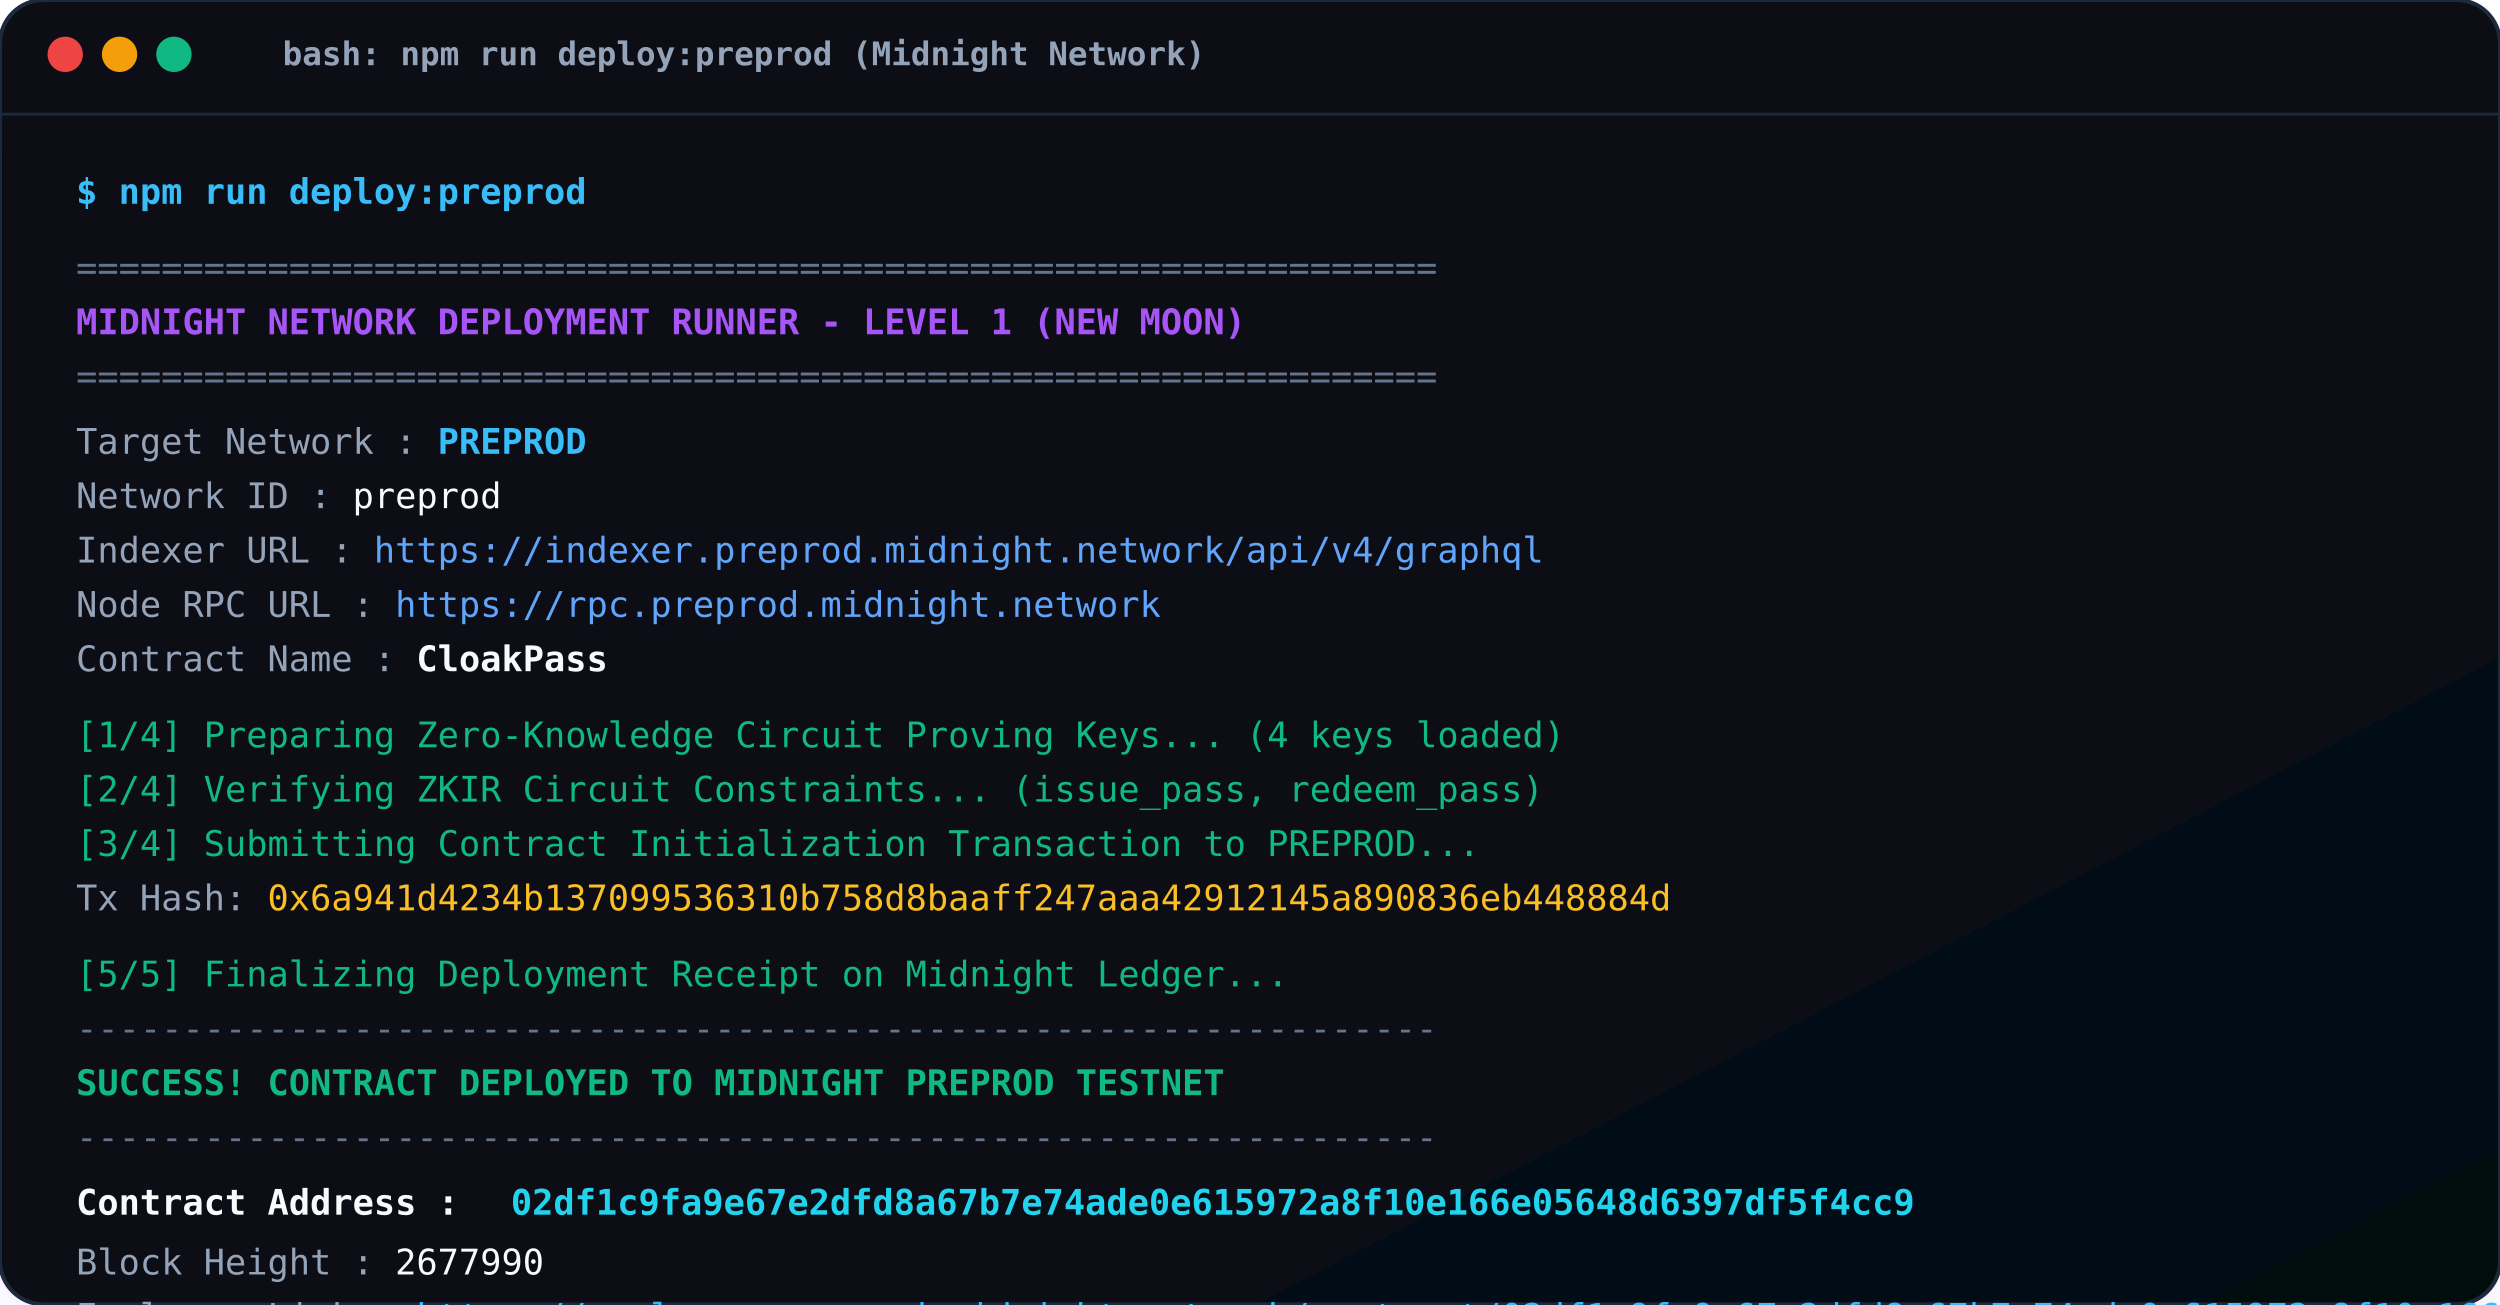
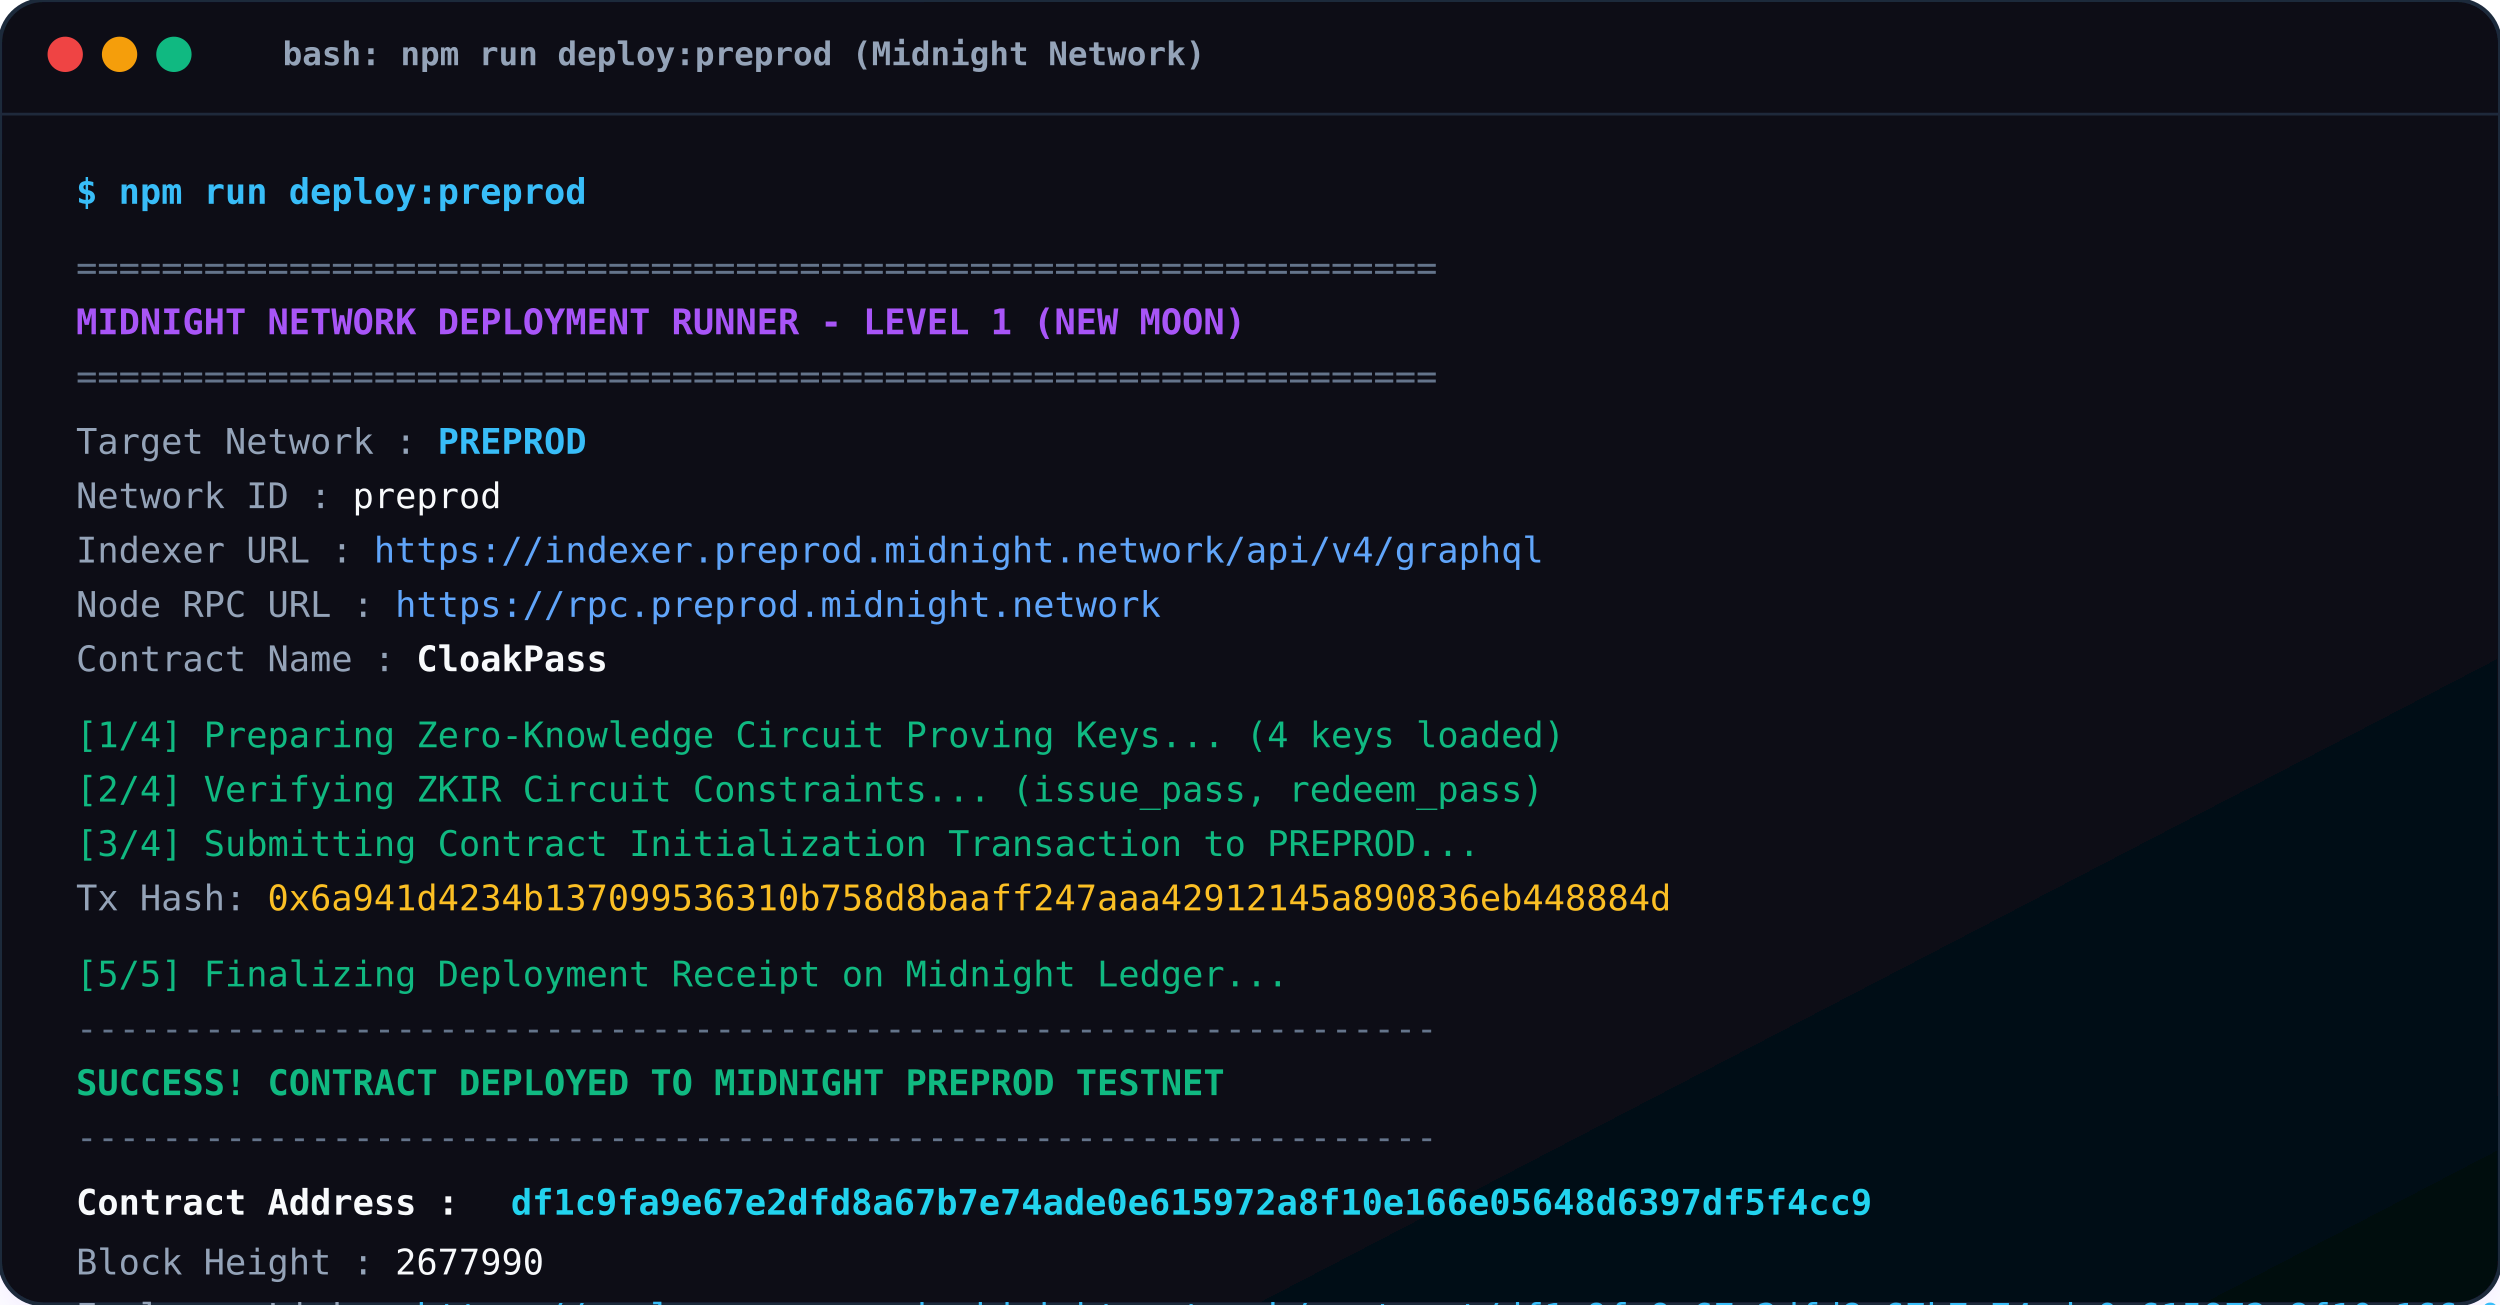
<svg xmlns="http://www.w3.org/2000/svg" viewBox="0 0 920 480" width="920" height="480">
  <defs>
    <linearGradient id="bg2" x1="0%" y1="0%" x2="100%" y2="100%">
      <stop offset="0%" stop-color="#0b0f19" />
      <stop offset="100%" stop-color="#050811" />
    </linearGradient>
    <filter id="shadow2" x="-5%" y="-5%" width="110%" height="110%">
      <feDropShadow dx="0" dy="8" stdDeviation="16" flood-color="#8b5cf6" flood-opacity="0.2" />
    </filter>
  </defs>
  <rect width="920" height="480" rx="16" fill="url(#bg2)" stroke="#1e293b" stroke-width="1.5" filter="url(#shadow2)" />
  <g transform="translate(24, 20)">
    <circle cx="0" cy="0" r="6.5" fill="#ef4444" />
    <circle cx="20" cy="0" r="6.5" fill="#f59e0b" />
    <circle cx="40" cy="0" r="6.5" fill="#10b981" />
    <text x="80" y="4" fill="#94a3b8" font-family="'JetBrains Mono', 'Fira Code', monospace" font-size="12" font-weight="600">bash: npm run deploy:preprod (Midnight Network)</text>
  </g>
  <line x1="0" y1="42" x2="920" y2="42" stroke="#1e293b" stroke-width="1" />
  <g transform="translate(28, 75)" font-family="'JetBrains Mono', 'Fira Code', monospace" font-size="13" line-height="1.6">
    <text y="0" fill="#38bdf8" font-weight="600">$ npm run deploy:preprod</text>
    <text y="28" fill="#64748b">================================================================</text>
    <text y="48" fill="#a855f7" font-weight="700">      MIDNIGHT NETWORK DEPLOYMENT RUNNER - LEVEL 1 (NEW MOON)   </text>
    <text y="68" fill="#64748b">================================================================</text>
    <text y="92" fill="#94a3b8">Target Network : <tspan fill="#38bdf8" font-weight="600">PREPROD</tspan>
    </text>
    <text y="112" fill="#94a3b8">Network ID     : <tspan fill="#f8fafc">preprod</tspan>
    </text>
    <text y="132" fill="#94a3b8">Indexer URL    : <tspan fill="#60a5fa">https://indexer.preprod.midnight.network/api/v4/graphql</tspan>
    </text>
    <text y="152" fill="#94a3b8">Node RPC URL   : <tspan fill="#60a5fa">https://rpc.preprod.midnight.network</tspan>
    </text>
    <text y="172" fill="#94a3b8">Contract Name  : <tspan fill="#f8fafc" font-weight="600">CloakPass</tspan>
    </text>
    <text y="200" fill="#10b981">[1/4] Preparing Zero-Knowledge Circuit Proving Keys... (4 keys loaded)</text>
    <text y="220" fill="#10b981">[2/4] Verifying ZKIR Circuit Constraints... (issue_pass, redeem_pass)</text>
    <text y="240" fill="#10b981">[3/4] Submitting Contract Initialization Transaction to PREPROD...</text>
    <text y="260" fill="#94a3b8">      Tx Hash: <tspan fill="#fbbf24">0x6a941d4234b137099536310b758d8baaff247aaa42912145a890836eb448884d</tspan>
    </text>
    <text y="288" fill="#10b981">[5/5] Finalizing Deployment Receipt on Midnight Ledger...</text>
    <text y="308" fill="#64748b">----------------------------------------------------------------</text>
    <text y="328" fill="#10b981" font-weight="700">SUCCESS! CONTRACT DEPLOYED TO MIDNIGHT PREPROD TESTNET</text>
    <text y="348" fill="#64748b">----------------------------------------------------------------</text>
    <text y="372" fill="#f8fafc" font-weight="700">Contract Address : </text>
-     <text y="372" x="160" fill="#22d3ee" font-weight="700">02df1c9fa9e67e2dfd8a67b7e74ade0e615972a8f10e166e05648d6397df5f4cc9</text>
+     <text y="372" x="160" fill="#22d3ee" font-weight="700">df1c9fa9e67e2dfd8a67b7e74ade0e615972a8f10e166e05648d6397df5f4cc9</text>
    <text y="394" fill="#94a3b8">Block Height     : <tspan fill="#f8fafc">2677990</tspan>
    </text>
-     <text y="414" fill="#94a3b8">Explorer Link    : <tspan fill="#38bdf8">https://explorer.preprod.midnight.network/contract/02df1c9fa9e67e2dfd8a67b7e74ade0e615972a8f10e166e05648d6397df5f4cc9</tspan>
+     <text y="414" fill="#94a3b8">Explorer Link    : <tspan fill="#38bdf8">https://explorer.preprod.midnight.network/contract/df1c9fa9e67e2dfd8a67b7e74ade0e615972a8f10e166e05648d6397df5f4cc9</tspan>
    </text>
  </g>
</svg>
